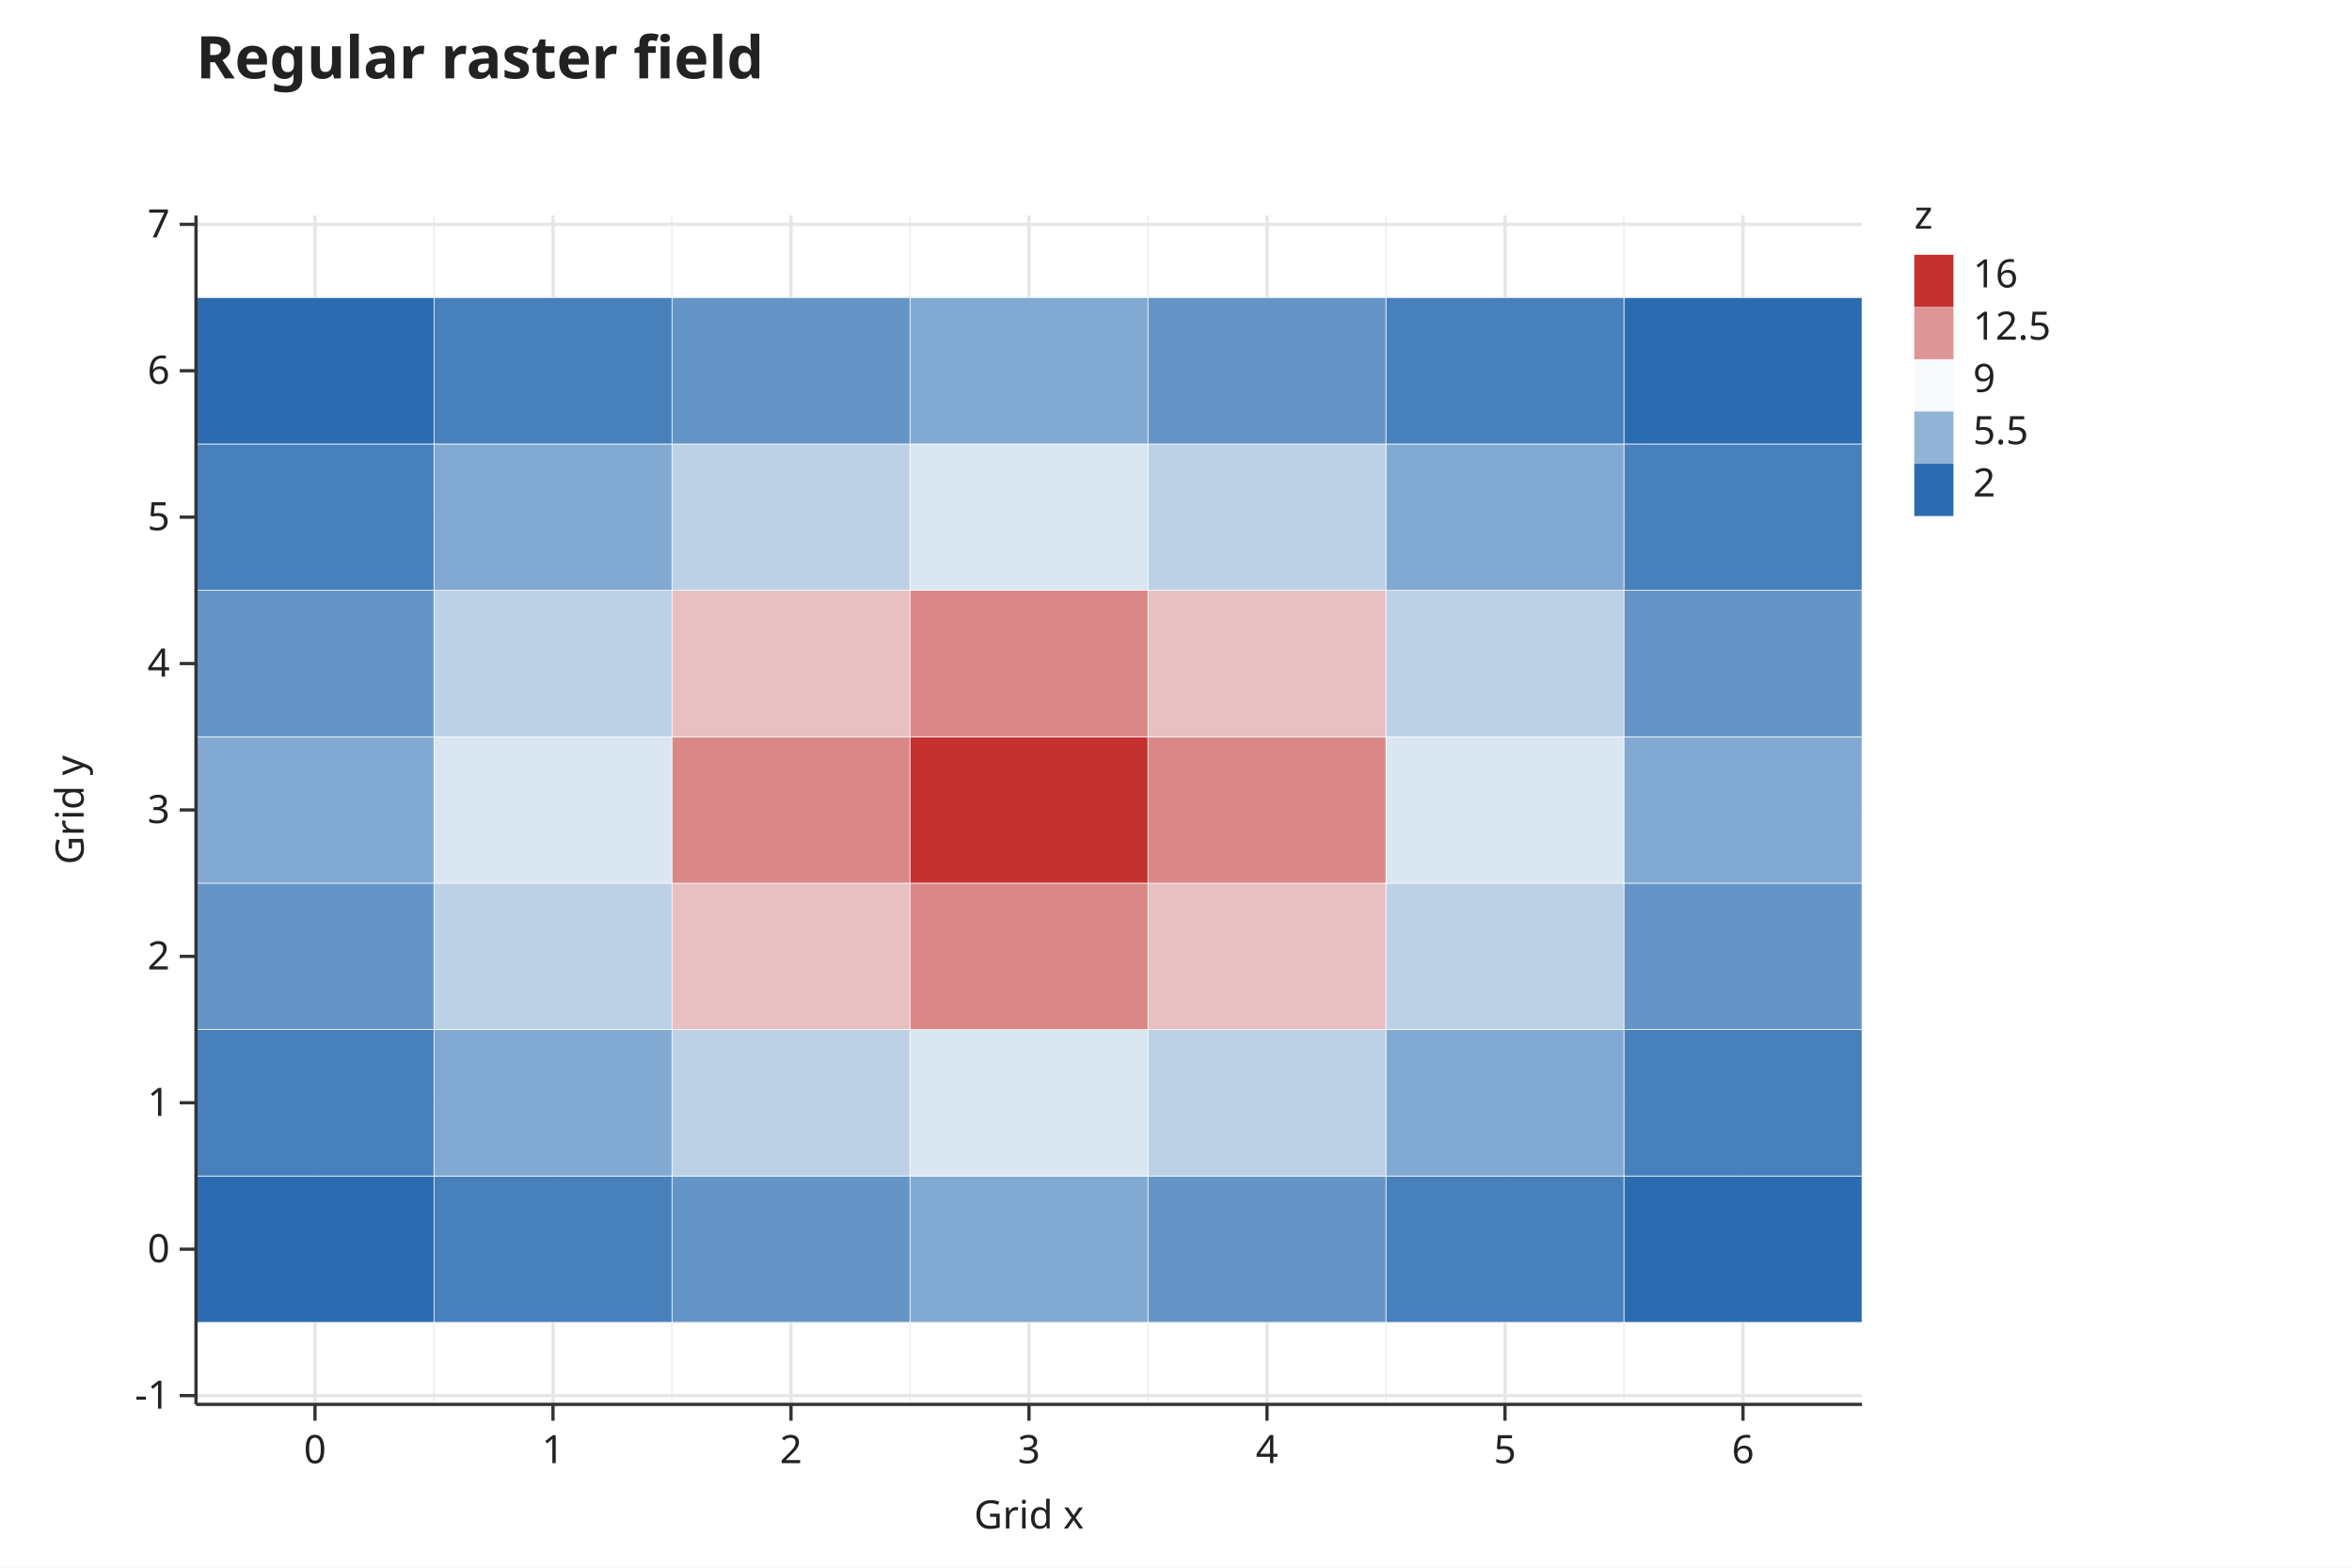
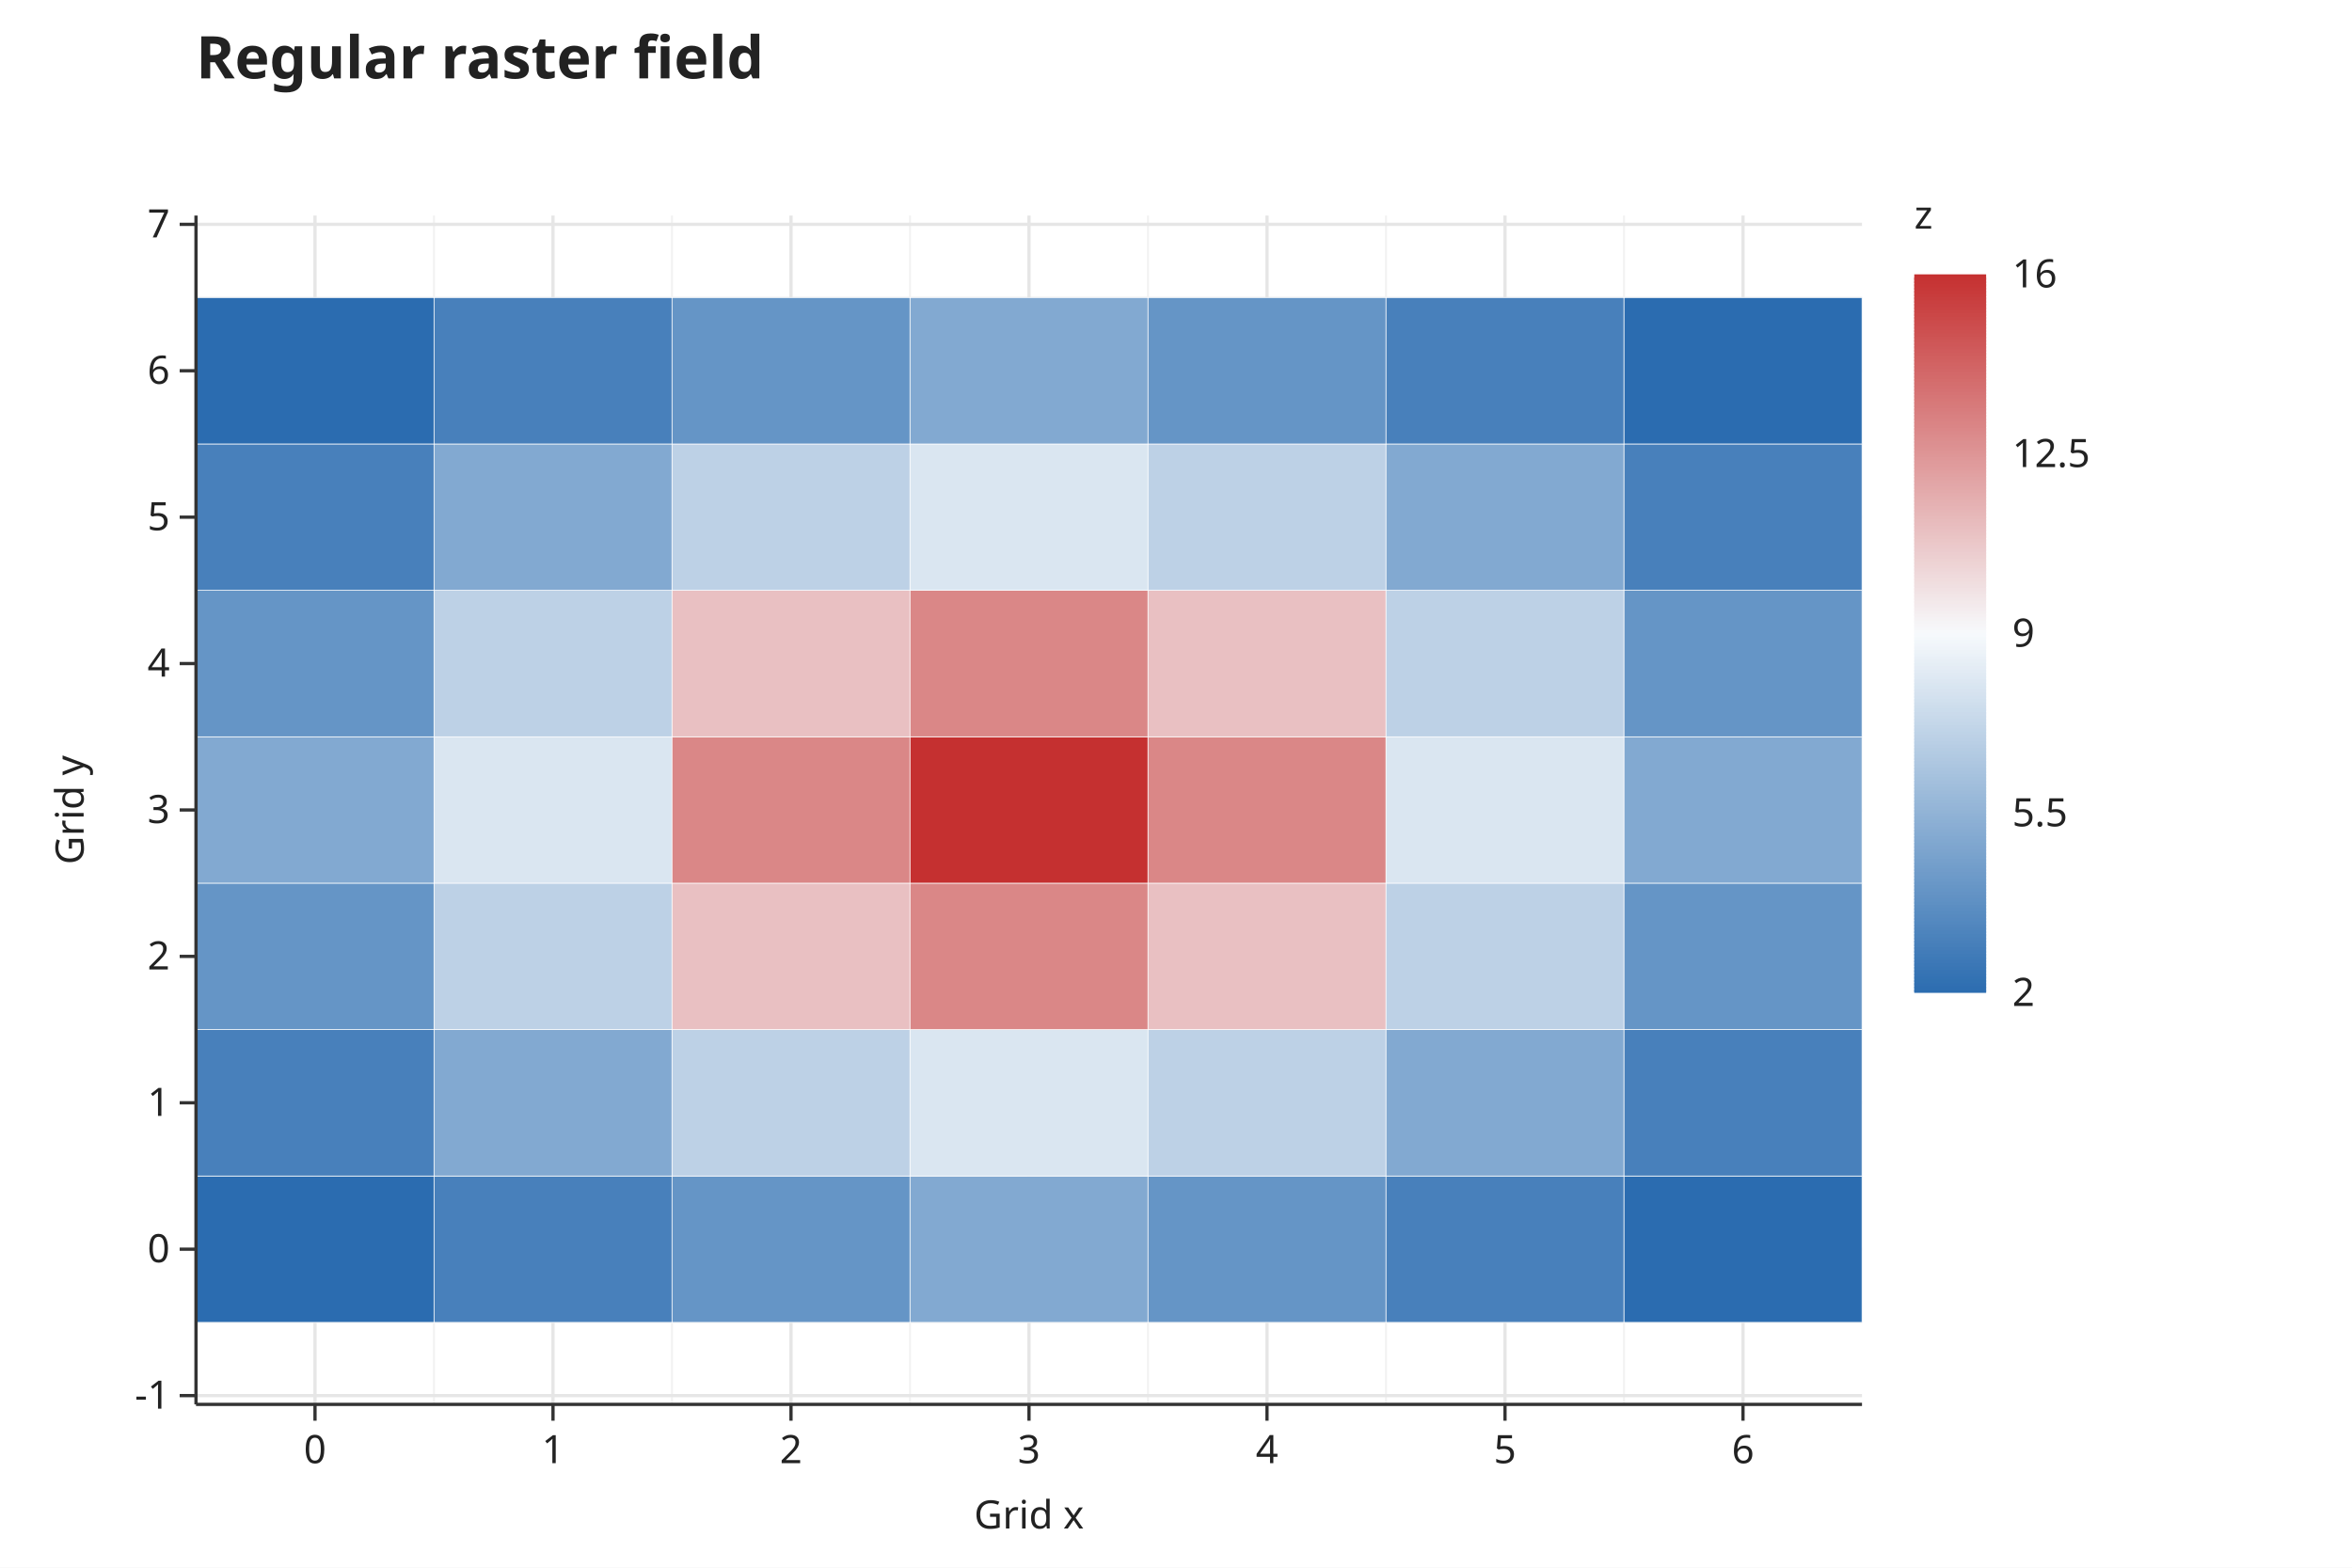
<svg xmlns="http://www.w3.org/2000/svg" width="720" height="480" viewBox="0 0 720 480" role="img" aria-label="Regular raster field">
  <rect class="algraf-background" x="0" y="0" width="720" height="480" fill="#ffffff" />
  <text class="algraf-title" x="60" y="24" font-family="system-ui, sans-serif" font-size="18" font-weight="600" fill="#222222">Regular raster field</text>
  <rect class="algraf-plot-area" x="60" y="66" width="510" height="364" fill="#ffffff" />
  <g class="algraf-grid">
    <line x1="132.857" y1="66" x2="132.857" y2="430" stroke="#f2f2f2" stroke-width="0.6" />
    <line x1="205.714" y1="66" x2="205.714" y2="430" stroke="#f2f2f2" stroke-width="0.6" />
    <line x1="278.571" y1="66" x2="278.571" y2="430" stroke="#f2f2f2" stroke-width="0.6" />
    <line x1="351.429" y1="66" x2="351.429" y2="430" stroke="#f2f2f2" stroke-width="0.6" />
    <line x1="424.286" y1="66" x2="424.286" y2="430" stroke="#f2f2f2" stroke-width="0.6" />
    <line x1="497.143" y1="66" x2="497.143" y2="430" stroke="#f2f2f2" stroke-width="0.6" />
    <line x1="60" y1="404.897" x2="570" y2="404.897" stroke="#f2f2f2" stroke-width="0.6" />
    <line x1="60" y1="360.069" x2="570" y2="360.069" stroke="#f2f2f2" stroke-width="0.6" />
    <line x1="60" y1="315.241" x2="570" y2="315.241" stroke="#f2f2f2" stroke-width="0.6" />
    <line x1="60" y1="270.414" x2="570" y2="270.414" stroke="#f2f2f2" stroke-width="0.6" />
    <line x1="60" y1="225.586" x2="570" y2="225.586" stroke="#f2f2f2" stroke-width="0.6" />
    <line x1="60" y1="180.759" x2="570" y2="180.759" stroke="#f2f2f2" stroke-width="0.6" />
    <line x1="60" y1="135.931" x2="570" y2="135.931" stroke="#f2f2f2" stroke-width="0.6" />
    <line x1="60" y1="91.103" x2="570" y2="91.103" stroke="#f2f2f2" stroke-width="0.6" />
    <line x1="96.429" y1="66" x2="96.429" y2="430" stroke="#e6e6e6" stroke-width="1" />
    <line x1="169.286" y1="66" x2="169.286" y2="430" stroke="#e6e6e6" stroke-width="1" />
    <line x1="242.143" y1="66" x2="242.143" y2="430" stroke="#e6e6e6" stroke-width="1" />
    <line x1="315" y1="66" x2="315" y2="430" stroke="#e6e6e6" stroke-width="1" />
    <line x1="387.857" y1="66" x2="387.857" y2="430" stroke="#e6e6e6" stroke-width="1" />
    <line x1="460.714" y1="66" x2="460.714" y2="430" stroke="#e6e6e6" stroke-width="1" />
    <line x1="533.571" y1="66" x2="533.571" y2="430" stroke="#e6e6e6" stroke-width="1" />
    <line x1="60" y1="427.31" x2="570" y2="427.31" stroke="#e6e6e6" stroke-width="1" />
    <line x1="60" y1="382.483" x2="570" y2="382.483" stroke="#e6e6e6" stroke-width="1" />
    <line x1="60" y1="337.655" x2="570" y2="337.655" stroke="#e6e6e6" stroke-width="1" />
    <line x1="60" y1="292.828" x2="570" y2="292.828" stroke="#e6e6e6" stroke-width="1" />
    <line x1="60" y1="248" x2="570" y2="248" stroke="#e6e6e6" stroke-width="1" />
    <line x1="60" y1="203.172" x2="570" y2="203.172" stroke="#e6e6e6" stroke-width="1" />
    <line x1="60" y1="158.345" x2="570" y2="158.345" stroke="#e6e6e6" stroke-width="1" />
    <line x1="60" y1="113.517" x2="570" y2="113.517" stroke="#e6e6e6" stroke-width="1" />
    <line x1="60" y1="68.69" x2="570" y2="68.69" stroke="#e6e6e6" stroke-width="1" />
  </g>
  <g class="algraf-layer algraf-geom-rect">
    <rect x="60" y="360.069" width="72.857" height="44.828" fill="#2b6cb0" stroke="#ffffff" stroke-width="0.2" opacity="1" />
    <rect x="132.857" y="360.069" width="72.857" height="44.828" fill="#4880bb" stroke="#ffffff" stroke-width="0.2" opacity="1" />
    <rect x="205.714" y="360.069" width="72.857" height="44.828" fill="#6595c6" stroke="#ffffff" stroke-width="0.2" opacity="1" />
    <rect x="278.571" y="360.069" width="72.857" height="44.828" fill="#82a9d1" stroke="#ffffff" stroke-width="0.2" opacity="1" />
    <rect x="351.429" y="360.069" width="72.857" height="44.828" fill="#6595c6" stroke="#ffffff" stroke-width="0.2" opacity="1" />
    <rect x="424.286" y="360.069" width="72.857" height="44.828" fill="#4880bb" stroke="#ffffff" stroke-width="0.2" opacity="1" />
    <rect x="497.143" y="360.069" width="72.857" height="44.828" fill="#2b6cb0" stroke="#ffffff" stroke-width="0.2" opacity="1" />
    <rect x="60" y="315.241" width="72.857" height="44.828" fill="#4880bb" stroke="#ffffff" stroke-width="0.2" opacity="1" />
    <rect x="132.857" y="315.241" width="72.857" height="44.828" fill="#82a9d1" stroke="#ffffff" stroke-width="0.2" opacity="1" />
    <rect x="205.714" y="315.241" width="72.857" height="44.828" fill="#bdd1e6" stroke="#ffffff" stroke-width="0.2" opacity="1" />
    <rect x="278.571" y="315.241" width="72.857" height="44.828" fill="#dae6f1" stroke="#ffffff" stroke-width="0.2" opacity="1" />
    <rect x="351.429" y="315.241" width="72.857" height="44.828" fill="#bdd1e6" stroke="#ffffff" stroke-width="0.2" opacity="1" />
    <rect x="424.286" y="315.241" width="72.857" height="44.828" fill="#82a9d1" stroke="#ffffff" stroke-width="0.2" opacity="1" />
    <rect x="497.143" y="315.241" width="72.857" height="44.828" fill="#4880bb" stroke="#ffffff" stroke-width="0.2" opacity="1" />
    <rect x="60" y="270.414" width="72.857" height="44.828" fill="#6595c6" stroke="#ffffff" stroke-width="0.2" opacity="1" />
    <rect x="132.857" y="270.414" width="72.857" height="44.828" fill="#bdd1e6" stroke="#ffffff" stroke-width="0.2" opacity="1" />
    <rect x="205.714" y="270.414" width="72.857" height="44.828" fill="#e9c0c2" stroke="#ffffff" stroke-width="0.2" opacity="1" />
    <rect x="278.571" y="270.414" width="72.857" height="44.828" fill="#da8787" stroke="#ffffff" stroke-width="0.2" opacity="1" />
    <rect x="351.429" y="270.414" width="72.857" height="44.828" fill="#e9c0c2" stroke="#ffffff" stroke-width="0.2" opacity="1" />
    <rect x="424.286" y="270.414" width="72.857" height="44.828" fill="#bdd1e6" stroke="#ffffff" stroke-width="0.2" opacity="1" />
    <rect x="497.143" y="270.414" width="72.857" height="44.828" fill="#6595c6" stroke="#ffffff" stroke-width="0.2" opacity="1" />
    <rect x="60" y="225.586" width="72.857" height="44.828" fill="#82a9d1" stroke="#ffffff" stroke-width="0.2" opacity="1" />
    <rect x="132.857" y="225.586" width="72.857" height="44.828" fill="#dae6f1" stroke="#ffffff" stroke-width="0.2" opacity="1" />
    <rect x="205.714" y="225.586" width="72.857" height="44.828" fill="#da8787" stroke="#ffffff" stroke-width="0.2" opacity="1" />
    <rect x="278.571" y="225.586" width="72.857" height="44.828" fill="#c53030" stroke="#ffffff" stroke-width="0.2" opacity="1" />
    <rect x="351.429" y="225.586" width="72.857" height="44.828" fill="#da8787" stroke="#ffffff" stroke-width="0.2" opacity="1" />
    <rect x="424.286" y="225.586" width="72.857" height="44.828" fill="#dae6f1" stroke="#ffffff" stroke-width="0.2" opacity="1" />
    <rect x="497.143" y="225.586" width="72.857" height="44.828" fill="#82a9d1" stroke="#ffffff" stroke-width="0.2" opacity="1" />
    <rect x="60" y="180.759" width="72.857" height="44.828" fill="#6595c6" stroke="#ffffff" stroke-width="0.2" opacity="1" />
    <rect x="132.857" y="180.759" width="72.857" height="44.828" fill="#bdd1e6" stroke="#ffffff" stroke-width="0.2" opacity="1" />
    <rect x="205.714" y="180.759" width="72.857" height="44.828" fill="#e9c0c2" stroke="#ffffff" stroke-width="0.2" opacity="1" />
    <rect x="278.571" y="180.759" width="72.857" height="44.828" fill="#da8787" stroke="#ffffff" stroke-width="0.2" opacity="1" />
    <rect x="351.429" y="180.759" width="72.857" height="44.828" fill="#e9c0c2" stroke="#ffffff" stroke-width="0.2" opacity="1" />
    <rect x="424.286" y="180.759" width="72.857" height="44.828" fill="#bdd1e6" stroke="#ffffff" stroke-width="0.2" opacity="1" />
    <rect x="497.143" y="180.759" width="72.857" height="44.828" fill="#6595c6" stroke="#ffffff" stroke-width="0.2" opacity="1" />
    <rect x="60" y="135.931" width="72.857" height="44.828" fill="#4880bb" stroke="#ffffff" stroke-width="0.2" opacity="1" />
    <rect x="132.857" y="135.931" width="72.857" height="44.828" fill="#82a9d1" stroke="#ffffff" stroke-width="0.2" opacity="1" />
    <rect x="205.714" y="135.931" width="72.857" height="44.828" fill="#bdd1e6" stroke="#ffffff" stroke-width="0.2" opacity="1" />
    <rect x="278.571" y="135.931" width="72.857" height="44.828" fill="#dae6f1" stroke="#ffffff" stroke-width="0.2" opacity="1" />
    <rect x="351.429" y="135.931" width="72.857" height="44.828" fill="#bdd1e6" stroke="#ffffff" stroke-width="0.2" opacity="1" />
    <rect x="424.286" y="135.931" width="72.857" height="44.828" fill="#82a9d1" stroke="#ffffff" stroke-width="0.2" opacity="1" />
    <rect x="497.143" y="135.931" width="72.857" height="44.828" fill="#4880bb" stroke="#ffffff" stroke-width="0.2" opacity="1" />
    <rect x="60" y="91.103" width="72.857" height="44.828" fill="#2b6cb0" stroke="#ffffff" stroke-width="0.2" opacity="1" />
    <rect x="132.857" y="91.103" width="72.857" height="44.828" fill="#4880bb" stroke="#ffffff" stroke-width="0.2" opacity="1" />
    <rect x="205.714" y="91.103" width="72.857" height="44.828" fill="#6595c6" stroke="#ffffff" stroke-width="0.2" opacity="1" />
    <rect x="278.571" y="91.103" width="72.857" height="44.828" fill="#82a9d1" stroke="#ffffff" stroke-width="0.2" opacity="1" />
    <rect x="351.429" y="91.103" width="72.857" height="44.828" fill="#6595c6" stroke="#ffffff" stroke-width="0.2" opacity="1" />
    <rect x="424.286" y="91.103" width="72.857" height="44.828" fill="#4880bb" stroke="#ffffff" stroke-width="0.2" opacity="1" />
    <rect x="497.143" y="91.103" width="72.857" height="44.828" fill="#2b6cb0" stroke="#ffffff" stroke-width="0.2" opacity="1" />
  </g>
  <g class="algraf-axes">
    <line x1="60" y1="430" x2="570" y2="430" stroke="#333333" stroke-width="1" />
    <line x1="96.429" y1="430" x2="96.429" y2="435" stroke="#333333" stroke-width="1" />
    <text x="96.429" y="448" text-anchor="middle" font-family="system-ui, sans-serif" font-size="12" fill="#222222">0</text>
    <line x1="169.286" y1="430" x2="169.286" y2="435" stroke="#333333" stroke-width="1" />
    <text x="169.286" y="448" text-anchor="middle" font-family="system-ui, sans-serif" font-size="12" fill="#222222">1</text>
    <line x1="242.143" y1="430" x2="242.143" y2="435" stroke="#333333" stroke-width="1" />
    <text x="242.143" y="448" text-anchor="middle" font-family="system-ui, sans-serif" font-size="12" fill="#222222">2</text>
    <line x1="315" y1="430" x2="315" y2="435" stroke="#333333" stroke-width="1" />
    <text x="315" y="448" text-anchor="middle" font-family="system-ui, sans-serif" font-size="12" fill="#222222">3</text>
    <line x1="387.857" y1="430" x2="387.857" y2="435" stroke="#333333" stroke-width="1" />
    <text x="387.857" y="448" text-anchor="middle" font-family="system-ui, sans-serif" font-size="12" fill="#222222">4</text>
    <line x1="460.714" y1="430" x2="460.714" y2="435" stroke="#333333" stroke-width="1" />
    <text x="460.714" y="448" text-anchor="middle" font-family="system-ui, sans-serif" font-size="12" fill="#222222">5</text>
    <line x1="533.571" y1="430" x2="533.571" y2="435" stroke="#333333" stroke-width="1" />
    <text x="533.571" y="448" text-anchor="middle" font-family="system-ui, sans-serif" font-size="12" fill="#222222">6</text>
    <text x="315" y="468" text-anchor="middle" font-family="system-ui, sans-serif" font-size="12" fill="#222222">Grid x</text>
    <line x1="60" y1="66" x2="60" y2="430" stroke="#333333" stroke-width="1" />
    <line x1="55" y1="427.31" x2="60" y2="427.31" stroke="#333333" stroke-width="1" />
    <text x="52" y="431.31" text-anchor="end" font-family="system-ui, sans-serif" font-size="12" fill="#222222">-1</text>
    <line x1="55" y1="382.483" x2="60" y2="382.483" stroke="#333333" stroke-width="1" />
    <text x="52" y="386.483" text-anchor="end" font-family="system-ui, sans-serif" font-size="12" fill="#222222">0</text>
    <line x1="55" y1="337.655" x2="60" y2="337.655" stroke="#333333" stroke-width="1" />
    <text x="52" y="341.655" text-anchor="end" font-family="system-ui, sans-serif" font-size="12" fill="#222222">1</text>
    <line x1="55" y1="292.828" x2="60" y2="292.828" stroke="#333333" stroke-width="1" />
    <text x="52" y="296.828" text-anchor="end" font-family="system-ui, sans-serif" font-size="12" fill="#222222">2</text>
    <line x1="55" y1="248" x2="60" y2="248" stroke="#333333" stroke-width="1" />
    <text x="52" y="252" text-anchor="end" font-family="system-ui, sans-serif" font-size="12" fill="#222222">3</text>
    <line x1="55" y1="203.172" x2="60" y2="203.172" stroke="#333333" stroke-width="1" />
    <text x="52" y="207.172" text-anchor="end" font-family="system-ui, sans-serif" font-size="12" fill="#222222">4</text>
    <line x1="55" y1="158.345" x2="60" y2="158.345" stroke="#333333" stroke-width="1" />
    <text x="52" y="162.345" text-anchor="end" font-family="system-ui, sans-serif" font-size="12" fill="#222222">5</text>
    <line x1="55" y1="113.517" x2="60" y2="113.517" stroke="#333333" stroke-width="1" />
    <text x="52" y="117.517" text-anchor="end" font-family="system-ui, sans-serif" font-size="12" fill="#222222">6</text>
    <line x1="55" y1="68.69" x2="60" y2="68.69" stroke="#333333" stroke-width="1" />
    <text x="52" y="72.69" text-anchor="end" font-family="system-ui, sans-serif" font-size="12" fill="#222222">7</text>
    <text x="25.6" y="248" text-anchor="middle" transform="rotate(-90 25.6 248)" font-family="system-ui, sans-serif" font-size="12" fill="#222222">Grid y</text>
  </g>
  <g class="algraf-legends">
    <text x="586" y="70" text-anchor="start" font-family="system-ui, sans-serif" font-size="12" fill="#222222">z</text>
-     <rect x="586" y="78" width="12" height="16" fill="#c53030" />
-     <text x="604" y="88" text-anchor="start" font-family="system-ui, sans-serif" font-size="12" fill="#222222">16</text>
-     <rect x="586" y="94" width="12" height="16" fill="#de9596" />
-     <text x="604" y="104" text-anchor="start" font-family="system-ui, sans-serif" font-size="12" fill="#222222">12.5</text>
-     <rect x="586" y="110" width="12" height="16" fill="#f7fafc" />
-     <text x="604" y="120" text-anchor="start" font-family="system-ui, sans-serif" font-size="12" fill="#222222">9</text>
-     <rect x="586" y="126" width="12" height="16" fill="#91b3d6" />
-     <text x="604" y="136" text-anchor="start" font-family="system-ui, sans-serif" font-size="12" fill="#222222">5.5</text>
-     <rect x="586" y="142" width="12" height="16" fill="#2b6cb0" />
-     <text x="604" y="152" text-anchor="start" font-family="system-ui, sans-serif" font-size="12" fill="#222222">2</text>
+     <rect x="586" y="84" width="22" height="1.75" fill="#c53131" />
+     <rect x="586" y="85" width="22" height="1.75" fill="#c63333" />
+     <rect x="586" y="86" width="22" height="1.75" fill="#c63535" />
+     <rect x="586" y="87" width="22" height="1.75" fill="#c73636" />
+     <rect x="586" y="88" width="22" height="1.75" fill="#c73838" />
+     <rect x="586" y="89" width="22" height="1.75" fill="#c83a3a" />
+     <rect x="586" y="90" width="22" height="1.75" fill="#c83c3c" />
+     <rect x="586" y="91" width="22" height="1.75" fill="#c83e3e" />
+     <rect x="586" y="92" width="22" height="1.75" fill="#c94040" />
+     <rect x="586" y="93" width="22" height="1.75" fill="#c94142" />
+     <rect x="586" y="94" width="22" height="1.75" fill="#ca4343" />
+     <rect x="586" y="95" width="22" height="1.75" fill="#ca4545" />
+     <rect x="586" y="96" width="22" height="1.75" fill="#cb4747" />
+     <rect x="586" y="97" width="22" height="1.75" fill="#cb4949" />
+     <rect x="586" y="98" width="22" height="1.75" fill="#cc4b4b" />
+     <rect x="586" y="99" width="22" height="1.75" fill="#cc4c4d" />
+     <rect x="586" y="100" width="22" height="1.75" fill="#cd4e4f" />
+     <rect x="586" y="101" width="22" height="1.75" fill="#cd5050" />
+     <rect x="586" y="102" width="22" height="1.75" fill="#cd5252" />
+     <rect x="586" y="103" width="22" height="1.75" fill="#ce5454" />
+     <rect x="586" y="104" width="22" height="1.75" fill="#ce5656" />
+     <rect x="586" y="105" width="22" height="1.75" fill="#cf5758" />
+     <rect x="586" y="106" width="22" height="1.75" fill="#cf595a" />
+     <rect x="586" y="107" width="22" height="1.75" fill="#d05b5c" />
+     <rect x="586" y="108" width="22" height="1.75" fill="#d05d5d" />
+     <rect x="586" y="109" width="22" height="1.75" fill="#d15f5f" />
+     <rect x="586" y="110" width="22" height="1.75" fill="#d16161" />
+     <rect x="586" y="111" width="22" height="1.75" fill="#d26363" />
+     <rect x="586" y="112" width="22" height="1.75" fill="#d26465" />
+     <rect x="586" y="113" width="22" height="1.75" fill="#d26667" />
+     <rect x="586" y="114" width="22" height="1.75" fill="#d36869" />
+     <rect x="586" y="115" width="22" height="1.75" fill="#d36a6a" />
+     <rect x="586" y="116" width="22" height="1.75" fill="#d46c6c" />
+     <rect x="586" y="117" width="22" height="1.75" fill="#d46e6e" />
+     <rect x="586" y="118" width="22" height="1.75" fill="#d56f70" />
+     <rect x="586" y="119" width="22" height="1.75" fill="#d57172" />
+     <rect x="586" y="120" width="22" height="1.75" fill="#d67374" />
+     <rect x="586" y="121" width="22" height="1.75" fill="#d67576" />
+     <rect x="586" y="122" width="22" height="1.75" fill="#d77777" />
+     <rect x="586" y="123" width="22" height="1.75" fill="#d77979" />
+     <rect x="586" y="124" width="22" height="1.75" fill="#d77a7b" />
+     <rect x="586" y="125" width="22" height="1.75" fill="#d87c7d" />
+     <rect x="586" y="126" width="22" height="1.75" fill="#d87e7f" />
+     <rect x="586" y="127" width="22" height="1.75" fill="#d98081" />
+     <rect x="586" y="128" width="22" height="1.75" fill="#d98283" />
+     <rect x="586" y="129" width="22" height="1.75" fill="#da8484" />
+     <rect x="586" y="130" width="22" height="1.75" fill="#da8586" />
+     <rect x="586" y="131" width="22" height="1.75" fill="#db8788" />
+     <rect x="586" y="132" width="22" height="1.75" fill="#db898a" />
+     <rect x="586" y="133" width="22" height="1.75" fill="#dc8b8c" />
+     <rect x="586" y="134" width="22" height="1.75" fill="#dc8d8e" />
+     <rect x="586" y="135" width="22" height="1.75" fill="#dc8f90" />
+     <rect x="586" y="136" width="22" height="1.75" fill="#dd9091" />
+     <rect x="586" y="137" width="22" height="1.75" fill="#dd9293" />
+     <rect x="586" y="138" width="22" height="1.75" fill="#de9495" />
+     <rect x="586" y="139" width="22" height="1.75" fill="#de9697" />
+     <rect x="586" y="140" width="22" height="1.75" fill="#df9899" />
+     <rect x="586" y="141" width="22" height="1.75" fill="#df9a9b" />
+     <rect x="586" y="142" width="22" height="1.75" fill="#e09b9c" />
+     <rect x="586" y="143" width="22" height="1.75" fill="#e09d9e" />
+     <rect x="586" y="144" width="22" height="1.75" fill="#e19fa0" />
+     <rect x="586" y="145" width="22" height="1.75" fill="#e1a1a2" />
+     <rect x="586" y="146" width="22" height="1.75" fill="#e1a3a4" />
+     <rect x="586" y="147" width="22" height="1.75" fill="#e2a5a6" />
+     <rect x="586" y="148" width="22" height="1.75" fill="#e2a6a8" />
+     <rect x="586" y="149" width="22" height="1.75" fill="#e3a8a9" />
+     <rect x="586" y="150" width="22" height="1.75" fill="#e3aaab" />
+     <rect x="586" y="151" width="22" height="1.75" fill="#e4acad" />
+     <rect x="586" y="152" width="22" height="1.75" fill="#e4aeaf" />
+     <rect x="586" y="153" width="22" height="1.75" fill="#e5b0b1" />
+     <rect x="586" y="154" width="22" height="1.75" fill="#e5b1b3" />
+     <rect x="586" y="155" width="22" height="1.75" fill="#e6b3b5" />
+     <rect x="586" y="156" width="22" height="1.75" fill="#e6b5b6" />
+     <rect x="586" y="157" width="22" height="1.75" fill="#e6b7b8" />
+     <rect x="586" y="158" width="22" height="1.75" fill="#e7b9ba" />
+     <rect x="586" y="159" width="22" height="1.75" fill="#e7bbbc" />
+     <rect x="586" y="160" width="22" height="1.75" fill="#e8bcbe" />
+     <rect x="586" y="161" width="22" height="1.75" fill="#e8bec0" />
+     <rect x="586" y="162" width="22" height="1.75" fill="#e9c0c2" />
+     <rect x="586" y="163" width="22" height="1.75" fill="#e9c2c3" />
+     <rect x="586" y="164" width="22" height="1.75" fill="#eac4c5" />
+     <rect x="586" y="165" width="22" height="1.75" fill="#eac6c7" />
+     <rect x="586" y="166" width="22" height="1.75" fill="#ebc8c9" />
+     <rect x="586" y="167" width="22" height="1.75" fill="#ebc9cb" />
+     <rect x="586" y="168" width="22" height="1.75" fill="#ebcbcd" />
+     <rect x="586" y="169" width="22" height="1.75" fill="#eccdcf" />
+     <rect x="586" y="170" width="22" height="1.75" fill="#eccfd0" />
+     <rect x="586" y="171" width="22" height="1.75" fill="#edd1d2" />
+     <rect x="586" y="172" width="22" height="1.75" fill="#edd3d4" />
+     <rect x="586" y="173" width="22" height="1.75" fill="#eed4d6" />
+     <rect x="586" y="174" width="22" height="1.75" fill="#eed6d8" />
+     <rect x="586" y="175" width="22" height="1.75" fill="#efd8da" />
+     <rect x="586" y="176" width="22" height="1.75" fill="#efdadc" />
+     <rect x="586" y="177" width="22" height="1.75" fill="#f0dcdd" />
+     <rect x="586" y="178" width="22" height="1.75" fill="#f0dedf" />
+     <rect x="586" y="179" width="22" height="1.75" fill="#f0dfe1" />
+     <rect x="586" y="180" width="22" height="1.75" fill="#f1e1e3" />
+     <rect x="586" y="181" width="22" height="1.75" fill="#f1e3e5" />
+     <rect x="586" y="182" width="22" height="1.75" fill="#f2e5e7" />
+     <rect x="586" y="183" width="22" height="1.75" fill="#f2e7e9" />
+     <rect x="586" y="184" width="22" height="1.75" fill="#f3e9ea" />
+     <rect x="586" y="185" width="22" height="1.75" fill="#f3eaec" />
+     <rect x="586" y="186" width="22" height="1.75" fill="#f4ecee" />
+     <rect x="586" y="187" width="22" height="1.75" fill="#f4eef0" />
+     <rect x="586" y="188" width="22" height="1.75" fill="#f5f0f2" />
+     <rect x="586" y="189" width="22" height="1.75" fill="#f5f2f4" />
+     <rect x="586" y="190" width="22" height="1.75" fill="#f5f4f6" />
+     <rect x="586" y="191" width="22" height="1.75" fill="#f6f5f7" />
+     <rect x="586" y="192" width="22" height="1.75" fill="#f6f7f9" />
+     <rect x="586" y="193" width="22" height="1.75" fill="#f7f9fb" />
+     <rect x="586" y="194" width="22" height="1.75" fill="#f6f9fc" />
+     <rect x="586" y="195" width="22" height="1.75" fill="#f4f8fb" />
+     <rect x="586" y="196" width="22" height="1.75" fill="#f2f7fa" />
+     <rect x="586" y="197" width="22" height="1.75" fill="#f1f5fa" />
+     <rect x="586" y="198" width="22" height="1.75" fill="#eff4f9" />
+     <rect x="586" y="199" width="22" height="1.75" fill="#edf3f8" />
+     <rect x="586" y="200" width="22" height="1.75" fill="#ebf2f8" />
+     <rect x="586" y="201" width="22" height="1.75" fill="#e9f0f7" />
+     <rect x="586" y="202" width="22" height="1.75" fill="#e7eff6" />
+     <rect x="586" y="203" width="22" height="1.75" fill="#e5eef5" />
+     <rect x="586" y="204" width="22" height="1.75" fill="#e4ecf5" />
+     <rect x="586" y="205" width="22" height="1.75" fill="#e2ebf4" />
+     <rect x="586" y="206" width="22" height="1.75" fill="#e0eaf3" />
+     <rect x="586" y="207" width="22" height="1.75" fill="#dee9f3" />
+     <rect x="586" y="208" width="22" height="1.75" fill="#dce7f2" />
+     <rect x="586" y="209" width="22" height="1.75" fill="#dae6f1" />
+     <rect x="586" y="210" width="22" height="1.75" fill="#d8e5f1" />
+     <rect x="586" y="211" width="22" height="1.75" fill="#d7e3f0" />
+     <rect x="586" y="212" width="22" height="1.75" fill="#d5e2ef" />
+     <rect x="586" y="213" width="22" height="1.75" fill="#d3e1ef" />
+     <rect x="586" y="214" width="22" height="1.75" fill="#d1e0ee" />
+     <rect x="586" y="215" width="22" height="1.75" fill="#cfdeed" />
+     <rect x="586" y="216" width="22" height="1.75" fill="#cdddec" />
+     <rect x="586" y="217" width="22" height="1.75" fill="#cbdcec" />
+     <rect x="586" y="218" width="22" height="1.75" fill="#cadaeb" />
+     <rect x="586" y="219" width="22" height="1.75" fill="#c8d9ea" />
+     <rect x="586" y="220" width="22" height="1.75" fill="#c6d8ea" />
+     <rect x="586" y="221" width="22" height="1.75" fill="#c4d7e9" />
+     <rect x="586" y="222" width="22" height="1.75" fill="#c2d5e8" />
+     <rect x="586" y="223" width="22" height="1.75" fill="#c0d4e8" />
+     <rect x="586" y="224" width="22" height="1.75" fill="#bed3e7" />
+     <rect x="586" y="225" width="22" height="1.75" fill="#bdd1e6" />
+     <rect x="586" y="226" width="22" height="1.75" fill="#bbd0e6" />
+     <rect x="586" y="227" width="22" height="1.75" fill="#b9cfe5" />
+     <rect x="586" y="228" width="22" height="1.75" fill="#b7cde4" />
+     <rect x="586" y="229" width="22" height="1.75" fill="#b5cce3" />
+     <rect x="586" y="230" width="22" height="1.75" fill="#b3cbe3" />
+     <rect x="586" y="231" width="22" height="1.75" fill="#b1cae2" />
+     <rect x="586" y="232" width="22" height="1.75" fill="#b0c8e1" />
+     <rect x="586" y="233" width="22" height="1.75" fill="#aec7e1" />
+     <rect x="586" y="234" width="22" height="1.75" fill="#acc6e0" />
+     <rect x="586" y="235" width="22" height="1.75" fill="#aac4df" />
+     <rect x="586" y="236" width="22" height="1.75" fill="#a8c3df" />
+     <rect x="586" y="237" width="22" height="1.75" fill="#a6c2de" />
+     <rect x="586" y="238" width="22" height="1.75" fill="#a4c1dd" />
+     <rect x="586" y="239" width="22" height="1.75" fill="#a3bfdd" />
+     <rect x="586" y="240" width="22" height="1.75" fill="#a1bedc" />
+     <rect x="586" y="241" width="22" height="1.75" fill="#9fbddb" />
+     <rect x="586" y="242" width="22" height="1.75" fill="#9dbbda" />
+     <rect x="586" y="243" width="22" height="1.75" fill="#9bbada" />
+     <rect x="586" y="244" width="22" height="1.75" fill="#99b9d9" />
+     <rect x="586" y="245" width="22" height="1.75" fill="#97b8d8" />
+     <rect x="586" y="246" width="22" height="1.75" fill="#96b6d8" />
+     <rect x="586" y="247" width="22" height="1.75" fill="#94b5d7" />
+     <rect x="586" y="248" width="22" height="1.75" fill="#92b4d6" />
+     <rect x="586" y="249" width="22" height="1.75" fill="#90b2d6" />
+     <rect x="586" y="250" width="22" height="1.75" fill="#8eb1d5" />
+     <rect x="586" y="251" width="22" height="1.75" fill="#8cb0d4" />
+     <rect x="586" y="252" width="22" height="1.75" fill="#8baed4" />
+     <rect x="586" y="253" width="22" height="1.75" fill="#89add3" />
+     <rect x="586" y="254" width="22" height="1.75" fill="#87acd2" />
+     <rect x="586" y="255" width="22" height="1.75" fill="#85abd2" />
+     <rect x="586" y="256" width="22" height="1.75" fill="#83a9d1" />
+     <rect x="586" y="257" width="22" height="1.75" fill="#81a8d0" />
+     <rect x="586" y="258" width="22" height="1.75" fill="#7fa7cf" />
+     <rect x="586" y="259" width="22" height="1.75" fill="#7ea5cf" />
+     <rect x="586" y="260" width="22" height="1.75" fill="#7ca4ce" />
+     <rect x="586" y="261" width="22" height="1.75" fill="#7aa3cd" />
+     <rect x="586" y="262" width="22" height="1.75" fill="#78a2cd" />
+     <rect x="586" y="263" width="22" height="1.75" fill="#76a0cc" />
+     <rect x="586" y="264" width="22" height="1.75" fill="#749fcb" />
+     <rect x="586" y="265" width="22" height="1.75" fill="#729ecb" />
+     <rect x="586" y="266" width="22" height="1.75" fill="#719cca" />
+     <rect x="586" y="267" width="22" height="1.75" fill="#6f9bc9" />
+     <rect x="586" y="268" width="22" height="1.75" fill="#6d9ac9" />
+     <rect x="586" y="269" width="22" height="1.75" fill="#6b99c8" />
+     <rect x="586" y="270" width="22" height="1.75" fill="#6997c7" />
+     <rect x="586" y="271" width="22" height="1.75" fill="#6796c6" />
+     <rect x="586" y="272" width="22" height="1.75" fill="#6595c6" />
+     <rect x="586" y="273" width="22" height="1.75" fill="#6493c5" />
+     <rect x="586" y="274" width="22" height="1.75" fill="#6292c4" />
+     <rect x="586" y="275" width="22" height="1.75" fill="#6091c4" />
+     <rect x="586" y="276" width="22" height="1.75" fill="#5e90c3" />
+     <rect x="586" y="277" width="22" height="1.75" fill="#5c8ec2" />
+     <rect x="586" y="278" width="22" height="1.75" fill="#5a8dc2" />
+     <rect x="586" y="279" width="22" height="1.75" fill="#588cc1" />
+     <rect x="586" y="280" width="22" height="1.75" fill="#578ac0" />
+     <rect x="586" y="281" width="22" height="1.75" fill="#5589c0" />
+     <rect x="586" y="282" width="22" height="1.75" fill="#5388bf" />
+     <rect x="586" y="283" width="22" height="1.75" fill="#5186be" />
+     <rect x="586" y="284" width="22" height="1.75" fill="#4f85bd" />
+     <rect x="586" y="285" width="22" height="1.75" fill="#4d84bd" />
+     <rect x="586" y="286" width="22" height="1.75" fill="#4b83bc" />
+     <rect x="586" y="287" width="22" height="1.75" fill="#4a81bb" />
+     <rect x="586" y="288" width="22" height="1.75" fill="#4880bb" />
+     <rect x="586" y="289" width="22" height="1.75" fill="#467fba" />
+     <rect x="586" y="290" width="22" height="1.75" fill="#447db9" />
+     <rect x="586" y="291" width="22" height="1.75" fill="#427cb9" />
+     <rect x="586" y="292" width="22" height="1.75" fill="#407bb8" />
+     <rect x="586" y="293" width="22" height="1.75" fill="#3e7ab7" />
+     <rect x="586" y="294" width="22" height="1.75" fill="#3d78b7" />
+     <rect x="586" y="295" width="22" height="1.75" fill="#3b77b6" />
+     <rect x="586" y="296" width="22" height="1.75" fill="#3976b5" />
+     <rect x="586" y="297" width="22" height="1.75" fill="#3774b4" />
+     <rect x="586" y="298" width="22" height="1.75" fill="#3573b4" />
+     <rect x="586" y="299" width="22" height="1.75" fill="#3372b3" />
+     <rect x="586" y="300" width="22" height="1.75" fill="#3171b2" />
+     <rect x="586" y="301" width="22" height="1.75" fill="#306fb2" />
+     <rect x="586" y="302" width="22" height="1.75" fill="#2e6eb1" />
+     <rect x="586" y="303" width="22" height="1" fill="#2c6db0" />
+     <text x="616" y="308" text-anchor="start" font-family="system-ui, sans-serif" font-size="12" fill="#222222">2</text>
+     <text x="616" y="253" text-anchor="start" font-family="system-ui, sans-serif" font-size="12" fill="#222222">5.5</text>
+     <text x="616" y="198" text-anchor="start" font-family="system-ui, sans-serif" font-size="12" fill="#222222">9</text>
+     <text x="616" y="143" text-anchor="start" font-family="system-ui, sans-serif" font-size="12" fill="#222222">12.5</text>
+     <text x="616" y="88" text-anchor="start" font-family="system-ui, sans-serif" font-size="12" fill="#222222">16</text>
  </g>
</svg>
